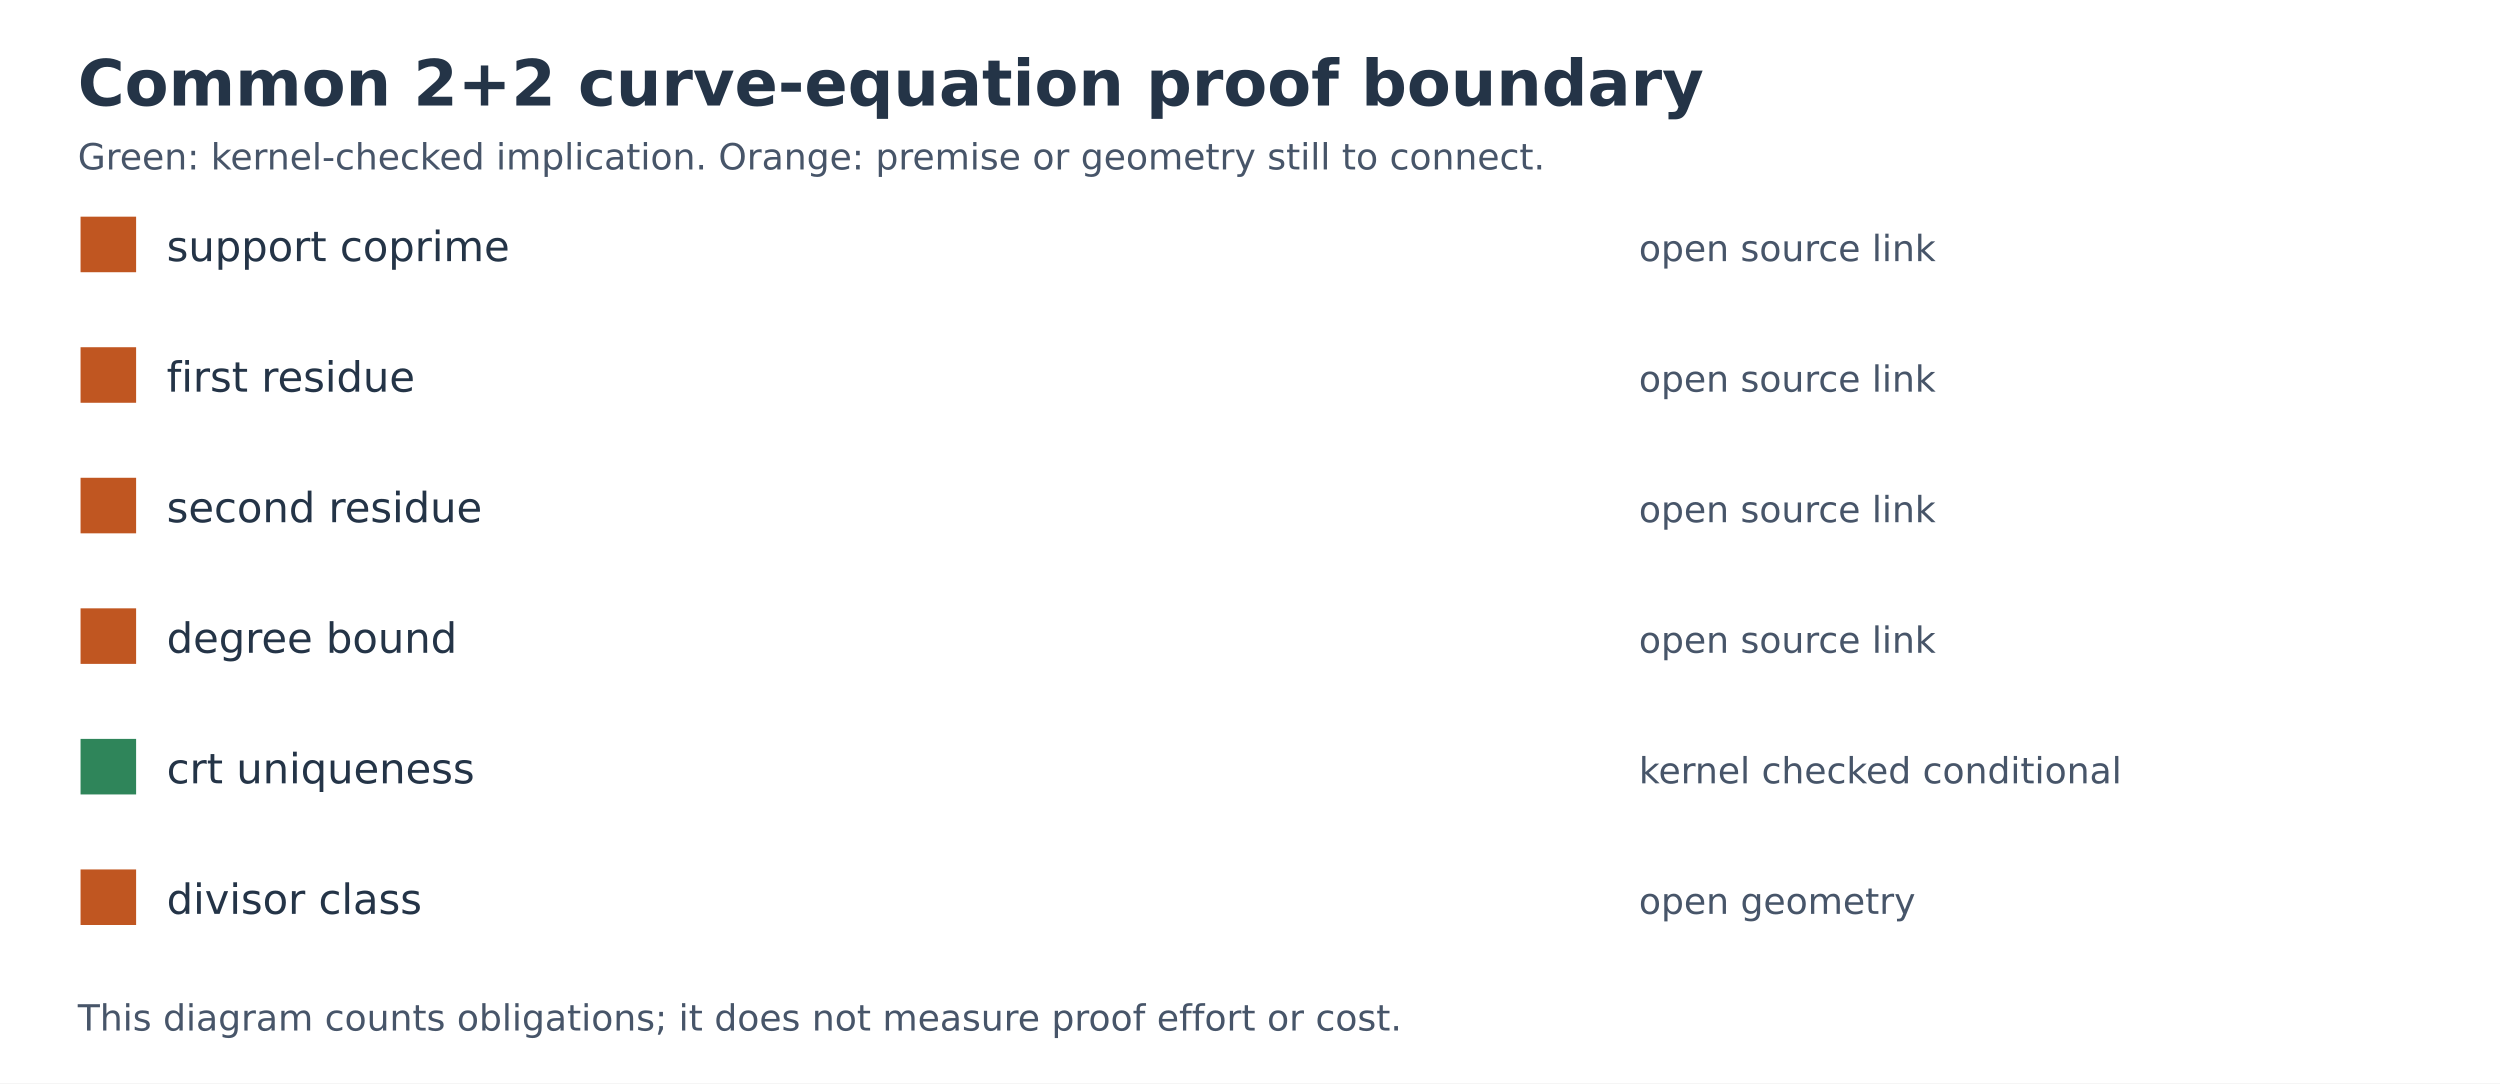
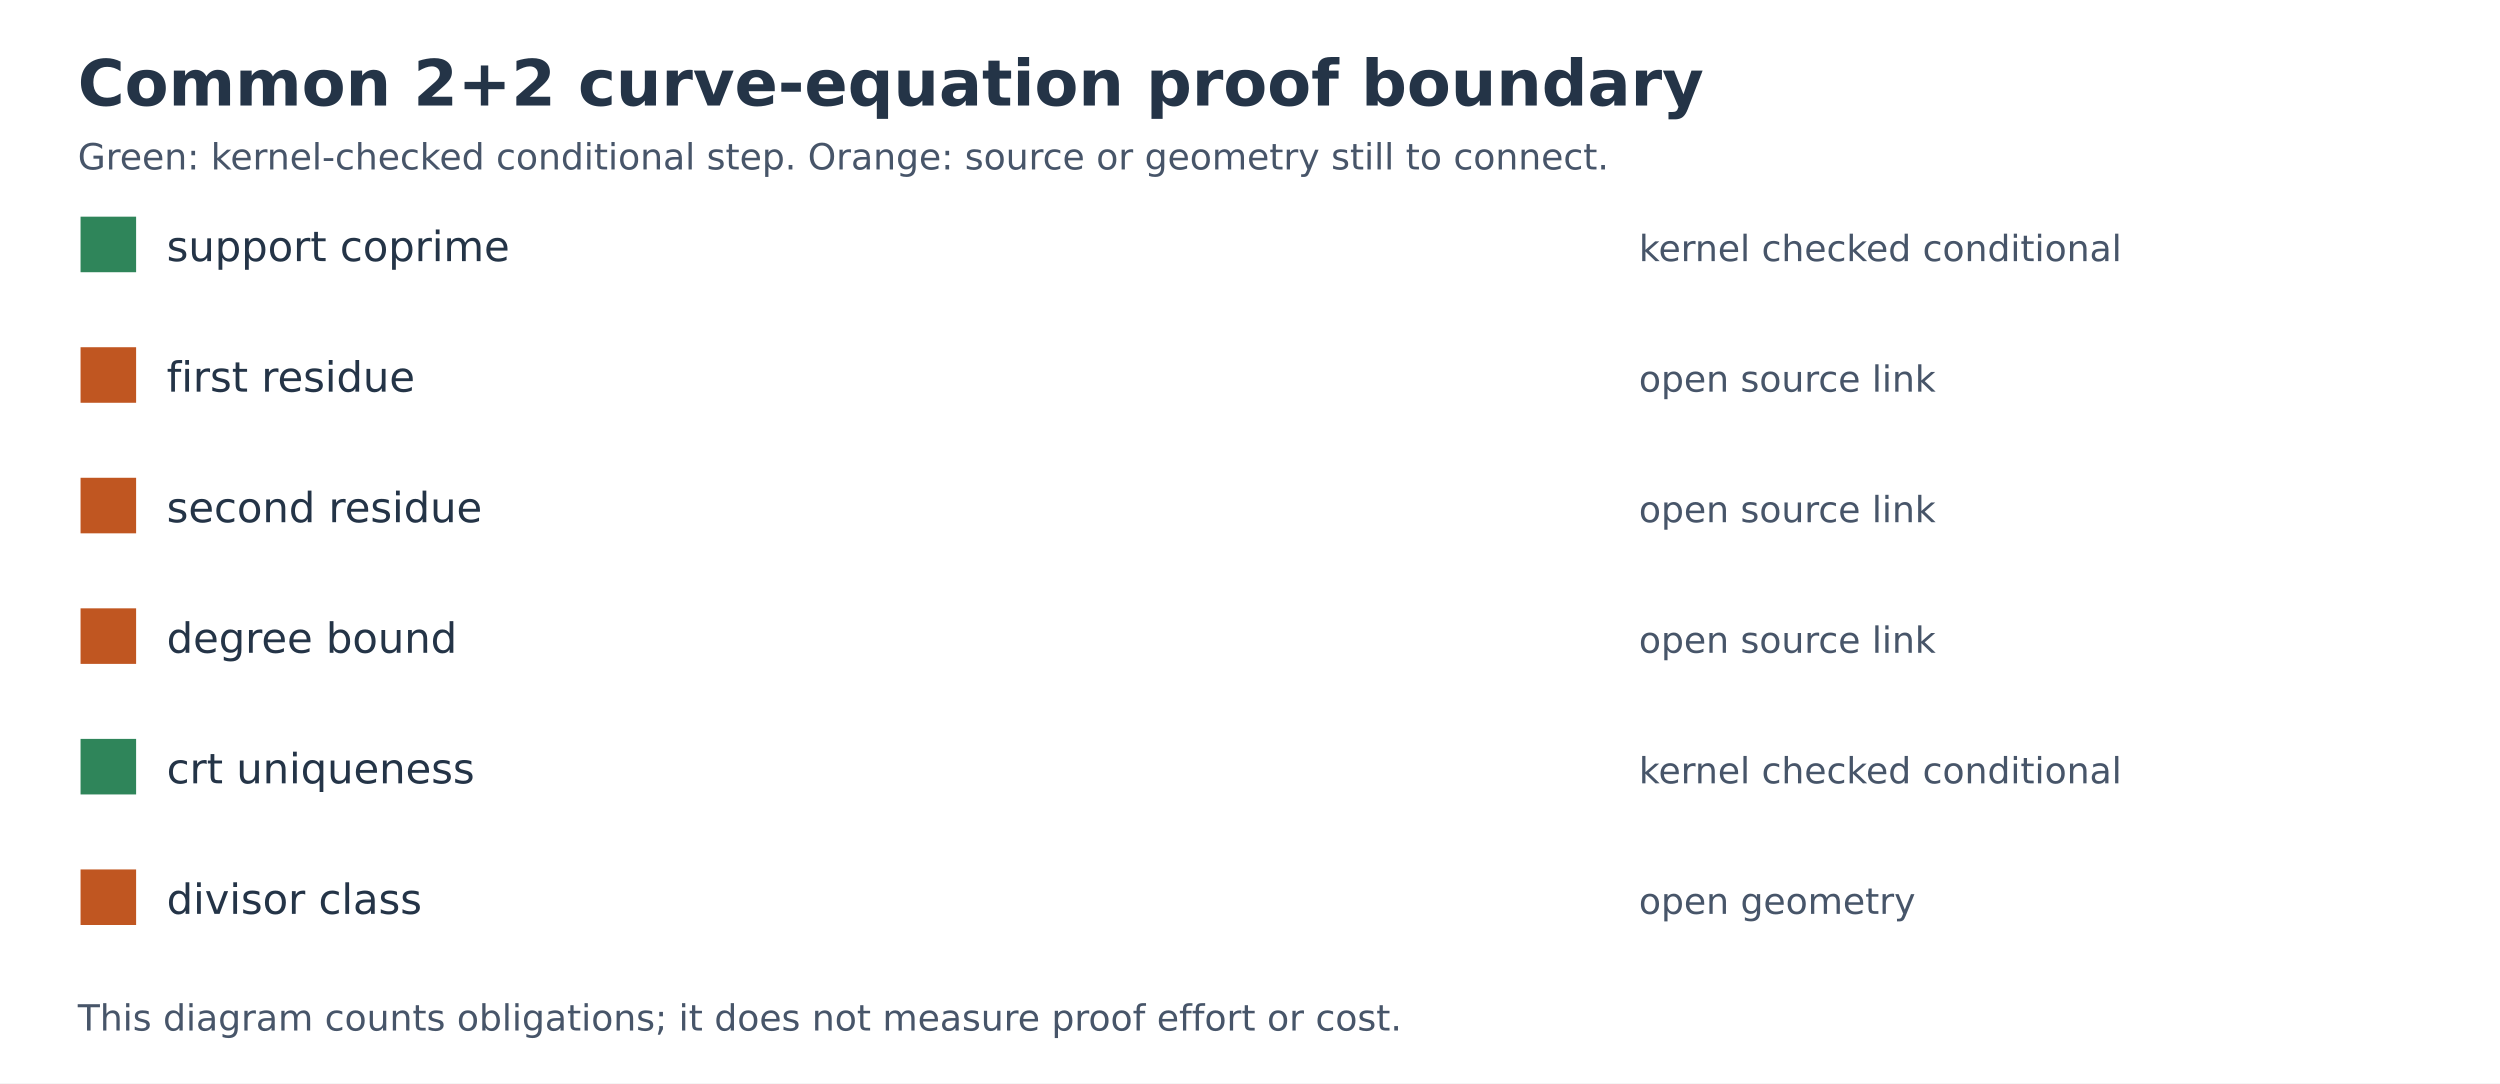
<svg xmlns="http://www.w3.org/2000/svg" width="900" height="390" viewBox="0 0 900 390">
  <rect width="900" height="390" fill="white" />
  <style>text{font-family:DejaVu Sans,Arial,sans-serif;fill:#243447}.title{font-size:23px;font-weight:bold}.label{font-size:15px}.note{font-size:13px;fill:#475569}</style>
  <text x="28" y="38" class="title">Common 2+2 curve-equation proof boundary</text>
-   <text x="28" y="61" class="note">Green: kernel-checked implication. Orange: premise or geometry still to connect.</text>
-   <rect x="29" y="78" width="20" height="20" fill="#c05621" />
+   <text x="28" y="61" class="note">Green: kernel-checked conditional step. Orange: source or geometry still to connect.</text>
+   <rect x="29" y="78" width="20" height="20" fill="#2f855a" />
  <text x="60" y="94" class="label">support coprime</text>
-   <text x="590" y="94" class="note">open source link</text>
+   <text x="590" y="94" class="note">kernel checked conditional</text>
  <rect x="29" y="125" width="20" height="20" fill="#c05621" />
  <text x="60" y="141" class="label">first residue</text>
  <text x="590" y="141" class="note">open source link</text>
  <rect x="29" y="172" width="20" height="20" fill="#c05621" />
  <text x="60" y="188" class="label">second residue</text>
  <text x="590" y="188" class="note">open source link</text>
  <rect x="29" y="219" width="20" height="20" fill="#c05621" />
  <text x="60" y="235" class="label">degree bound</text>
  <text x="590" y="235" class="note">open source link</text>
  <rect x="29" y="266" width="20" height="20" fill="#2f855a" />
  <text x="60" y="282" class="label">crt uniqueness</text>
  <text x="590" y="282" class="note">kernel checked conditional</text>
  <rect x="29" y="313" width="20" height="20" fill="#c05621" />
  <text x="60" y="329" class="label">divisor class</text>
  <text x="590" y="329" class="note">open geometry</text>
  <text x="28" y="371" class="note">This diagram counts obligations; it does not measure proof effort or cost.</text>
</svg>
